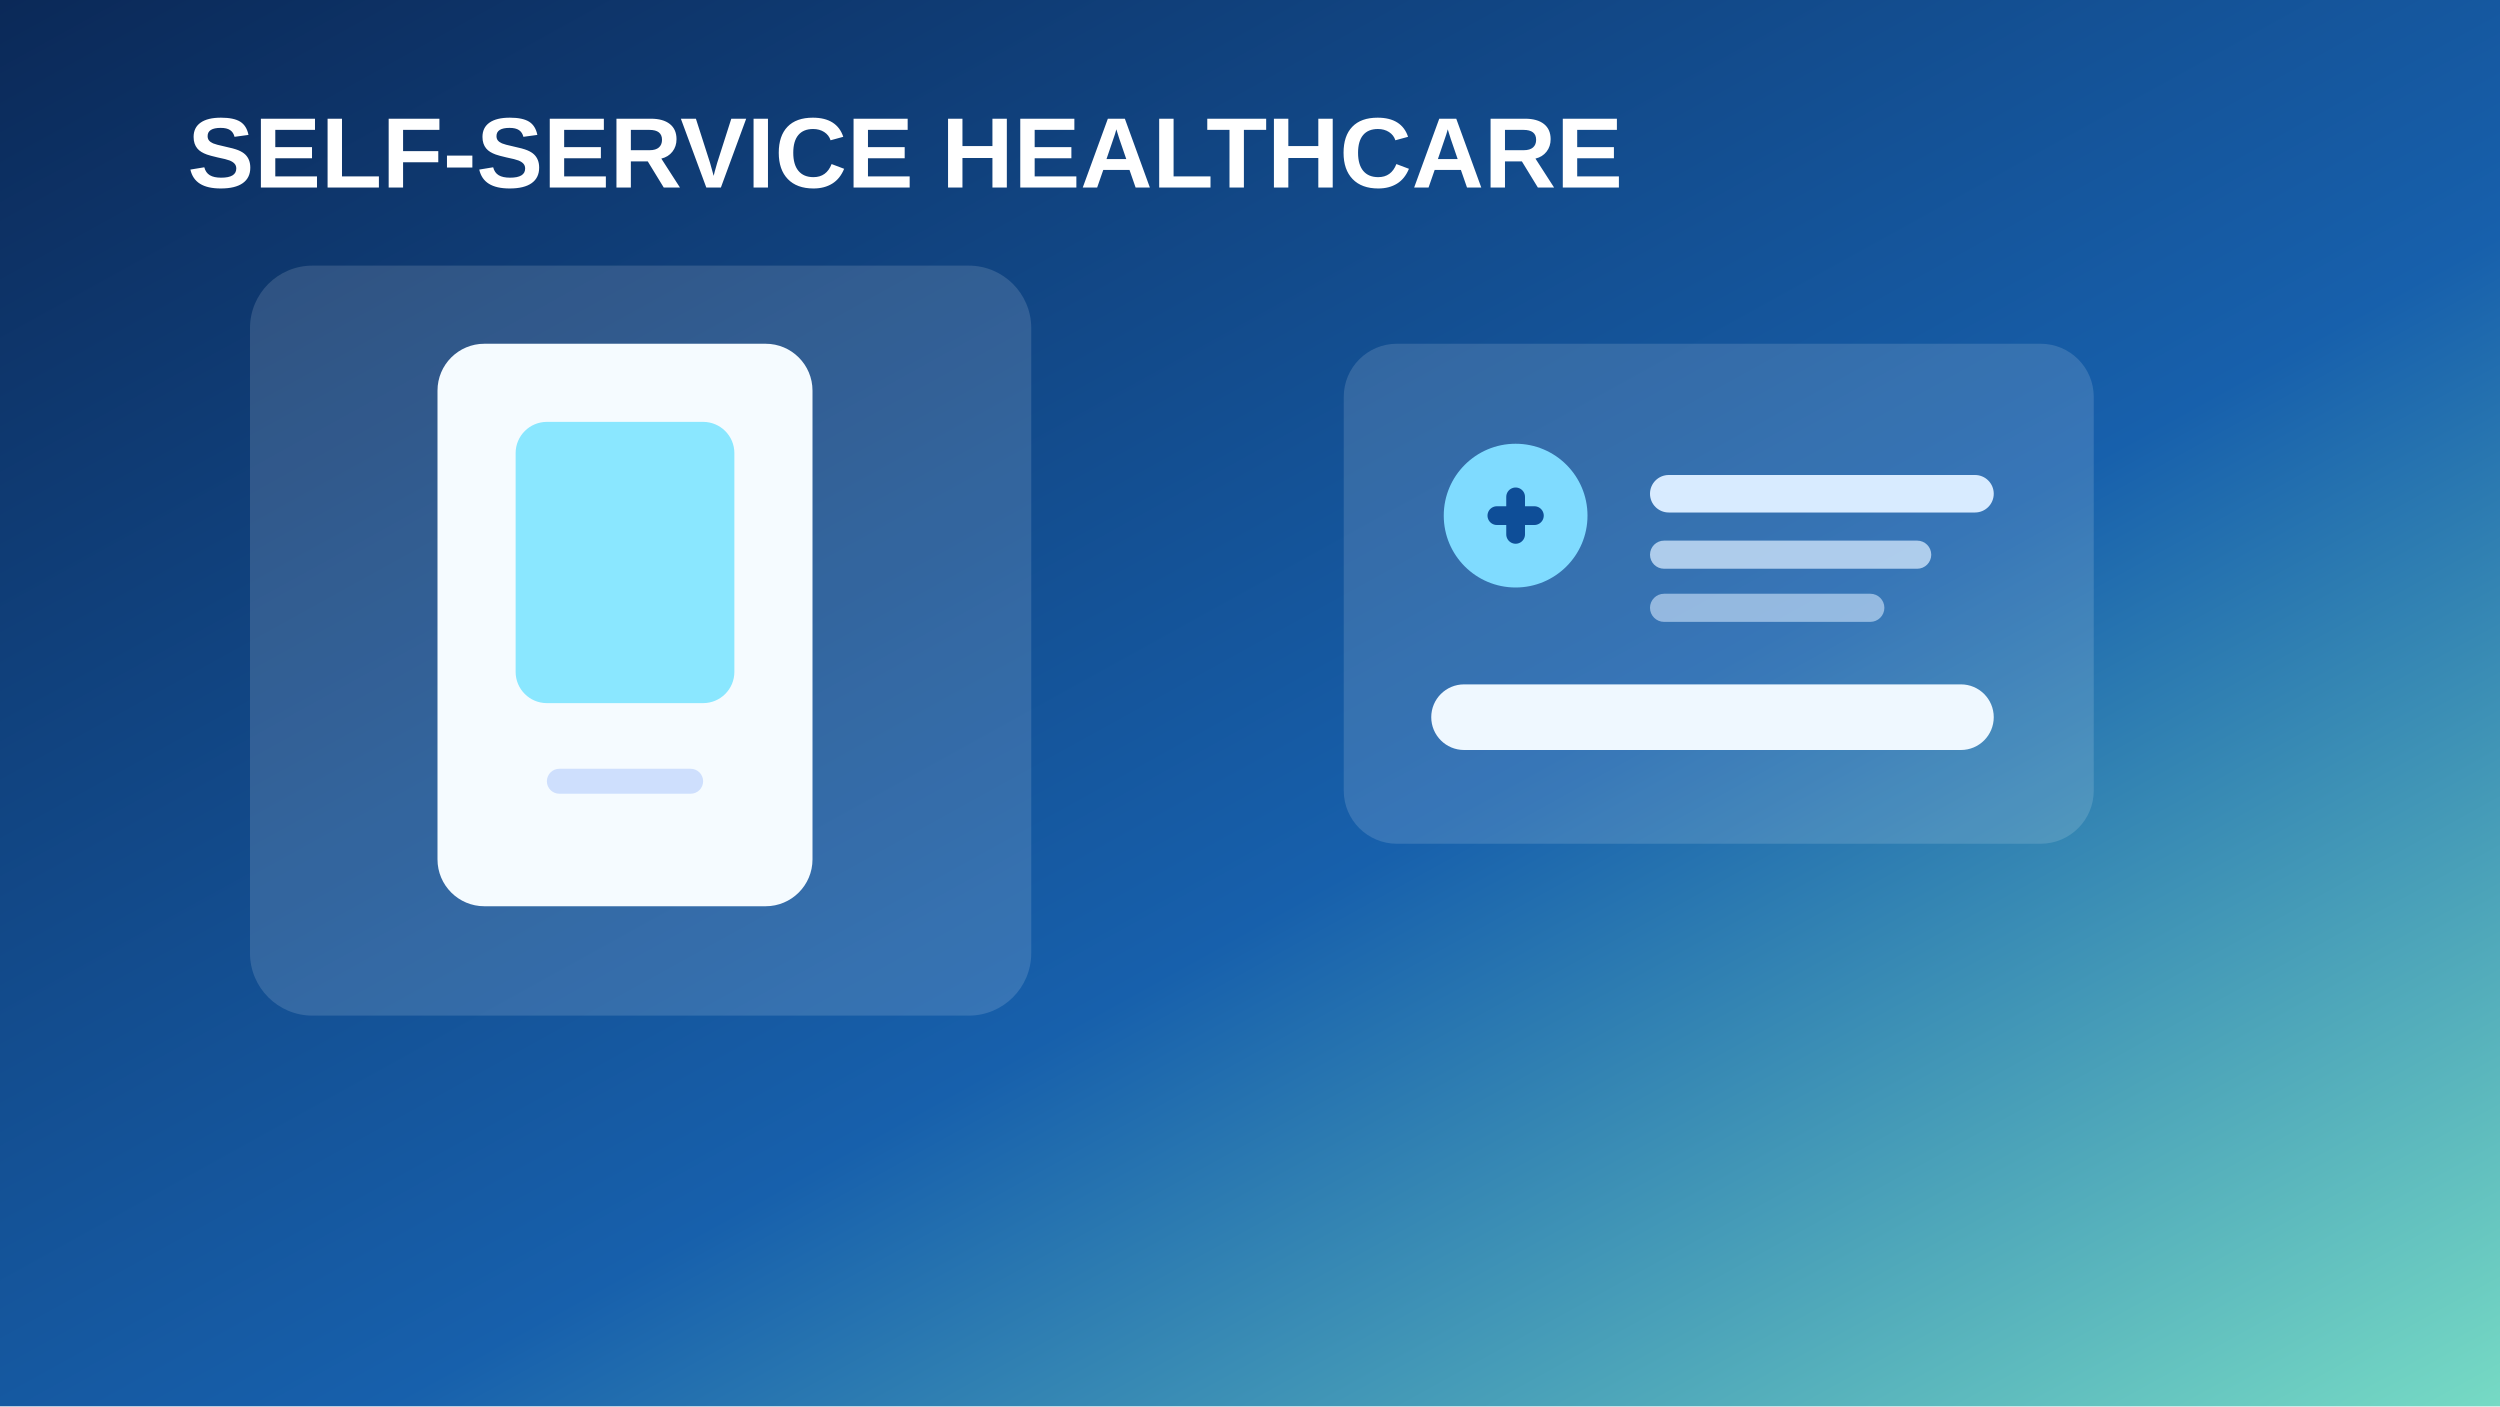
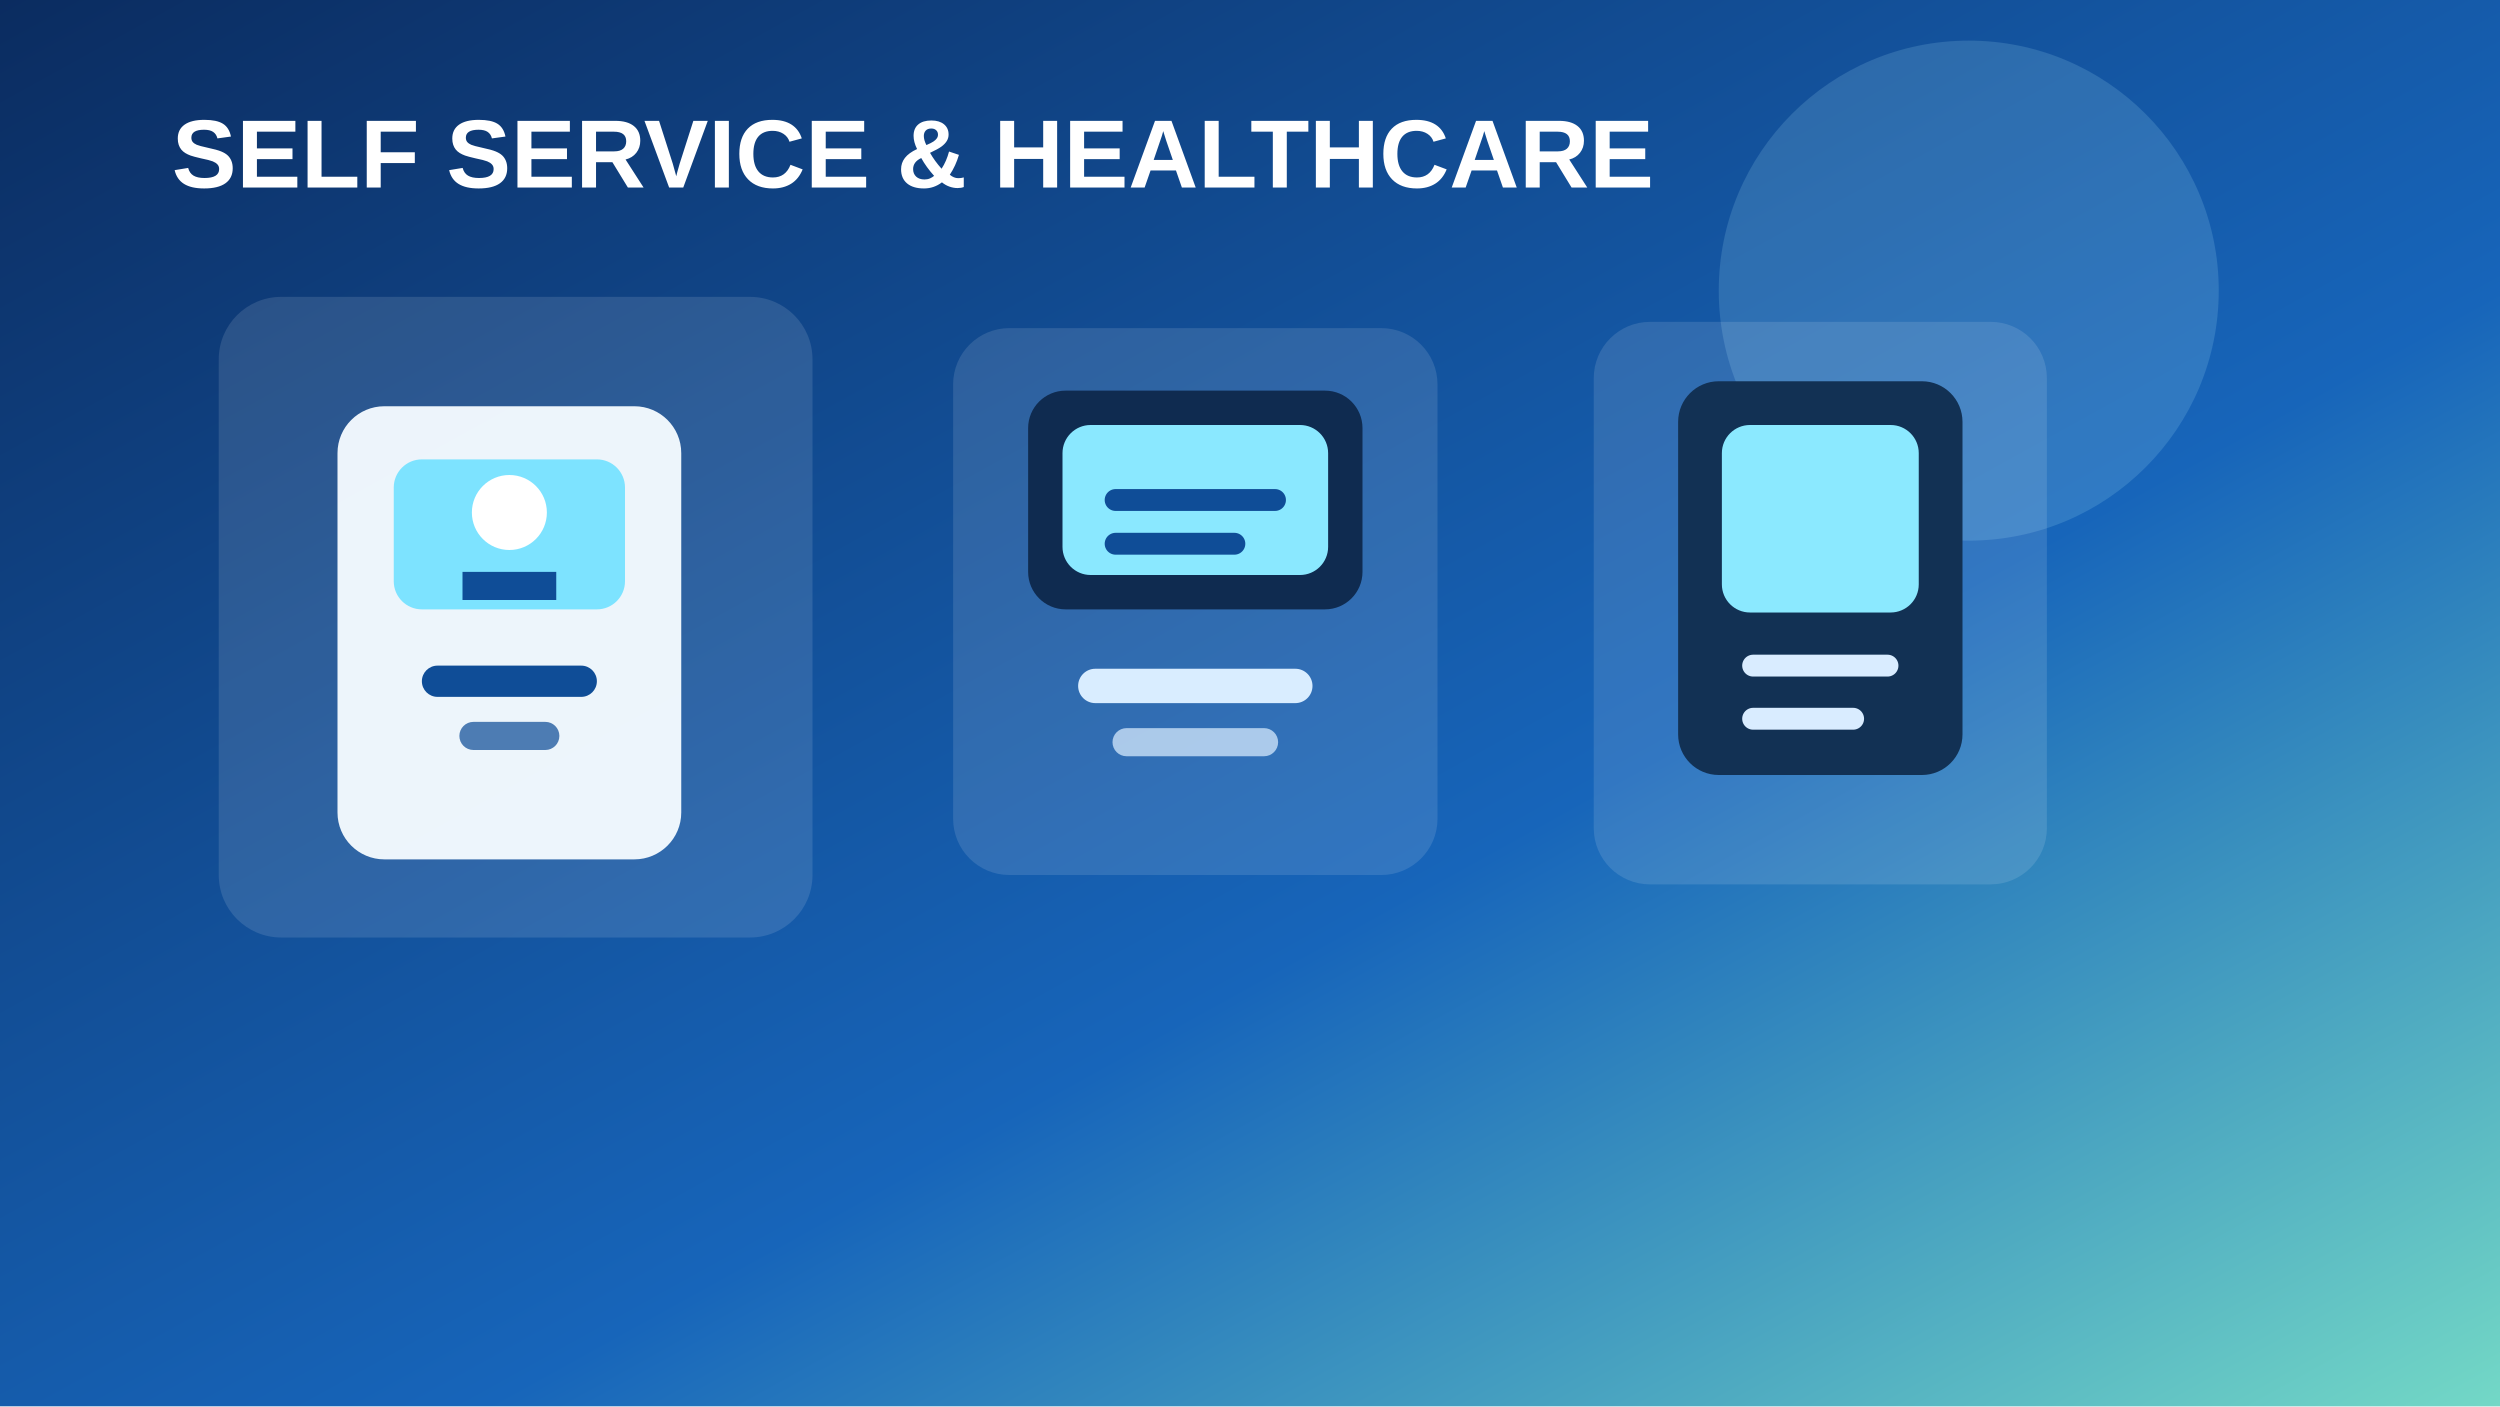
- <svg xmlns="http://www.w3.org/2000/svg" viewBox="0 0 1600 900">
+ <svg xmlns="http://www.w3.org/2000/svg" viewBox="0 0 1600 900" role="img" aria-labelledby="title desc">
  <defs>
    <linearGradient id="g" x1="0" y1="0" x2="1" y2="1">
-       <stop offset="0%" stop-color="#0b2958" />
-       <stop offset="58%" stop-color="#1760ac" />
-       <stop offset="100%" stop-color="#76dac4" />
+       <stop offset="0%" stop-color="#0b2c60" />
+       <stop offset="60%" stop-color="#1765ba" />
+       <stop offset="100%" stop-color="#73d8c6" />
    </linearGradient>
  </defs>
  <rect width="1600" height="900" fill="url(#g)" />
-   <rect x="160" y="170" width="500" height="480" rx="40" fill="#ffffff" opacity="0.14" />
-   <rect x="280" y="220" width="240" height="360" rx="30" fill="#f5fbff" />
-   <rect x="330" y="270" width="140" height="180" rx="20" fill="#8ae7ff" />
-   <rect x="350" y="492" width="100" height="16" rx="8" fill="#cedffd" />
-   <g transform="translate(860 220)">
-     <rect width="480" height="320" rx="34" fill="#ffffff" opacity="0.14" />
-     <circle cx="110" cy="110" r="46" fill="#7fdbff" />
-     <path d="M98 110h24M110 98v24" stroke="#0e4e98" stroke-width="12" stroke-linecap="round" />
-     <rect x="196" y="84" width="220" height="24" rx="12" fill="#d8ebff" />
-     <rect x="196" y="126" width="180" height="18" rx="9" fill="#d8ebff" opacity="0.74" />
-     <rect x="196" y="160" width="150" height="18" rx="9" fill="#d8ebff" opacity="0.58" />
-     <rect x="56" y="218" width="360" height="42" rx="21" fill="#eff8ff" />
+   <circle cx="1260" cy="186" r="160" fill="#b9f0ff" opacity="0.16" />
+   <g transform="translate(140 190)">
+     <rect x="0" y="0" width="380" height="410" rx="40" fill="#ffffff" opacity="0.12" />
+     <rect x="76" y="70" width="220" height="290" rx="30" fill="#f5fbff" opacity="0.96" />
+     <rect x="112" y="104" width="148" height="96" rx="18" fill="#7de3ff" />
+     <circle cx="186" cy="138" r="24" fill="#ffffff" />
+     <path d="M156 176h60v18h-60z" fill="#0f4d97" />
+     <rect x="130" y="236" width="112" height="20" rx="10" fill="#0f4d97" />
+     <rect x="154" y="272" width="64" height="18" rx="9" fill="#0f4d97" opacity="0.72" />
  </g>
-   <text x="120" y="120" fill="#ffffff" font-size="64" font-family="Arial" font-weight="700">SELF-SERVICE HEALTHCARE</text>
+   <g transform="translate(610 210)">
+     <rect x="0" y="0" width="310" height="350" rx="36" fill="#ffffff" opacity="0.12" />
+     <rect x="48" y="40" width="214" height="140" rx="24" fill="#0f2b50" />
+     <rect x="70" y="62" width="170" height="96" rx="18" fill="#8ae8ff" />
+     <path d="M104 110h102M104 138h76" stroke="#0f4d97" stroke-width="14" stroke-linecap="round" />
+     <rect x="80" y="218" width="150" height="22" rx="11" fill="#d9edff" />
+     <rect x="102" y="256" width="106" height="18" rx="9" fill="#d9edff" opacity="0.72" />
+   </g>
+   <g transform="translate(1020 206)">
+     <rect x="0" y="0" width="290" height="360" rx="36" fill="#ffffff" opacity="0.12" />
+     <rect x="54" y="38" width="182" height="252" rx="26" fill="#123154" />
+     <rect x="82" y="66" width="126" height="120" rx="18" fill="#8be9ff" />
+     <path d="M102 220h86M102 254h64" stroke="#d9ecff" stroke-width="14" stroke-linecap="round" />
+   </g>
+   <text x="110" y="120" fill="#ffffff" font-size="62" font-family="Arial" font-weight="700">SELF SERVICE &amp; HEALTHCARE</text>
</svg>
